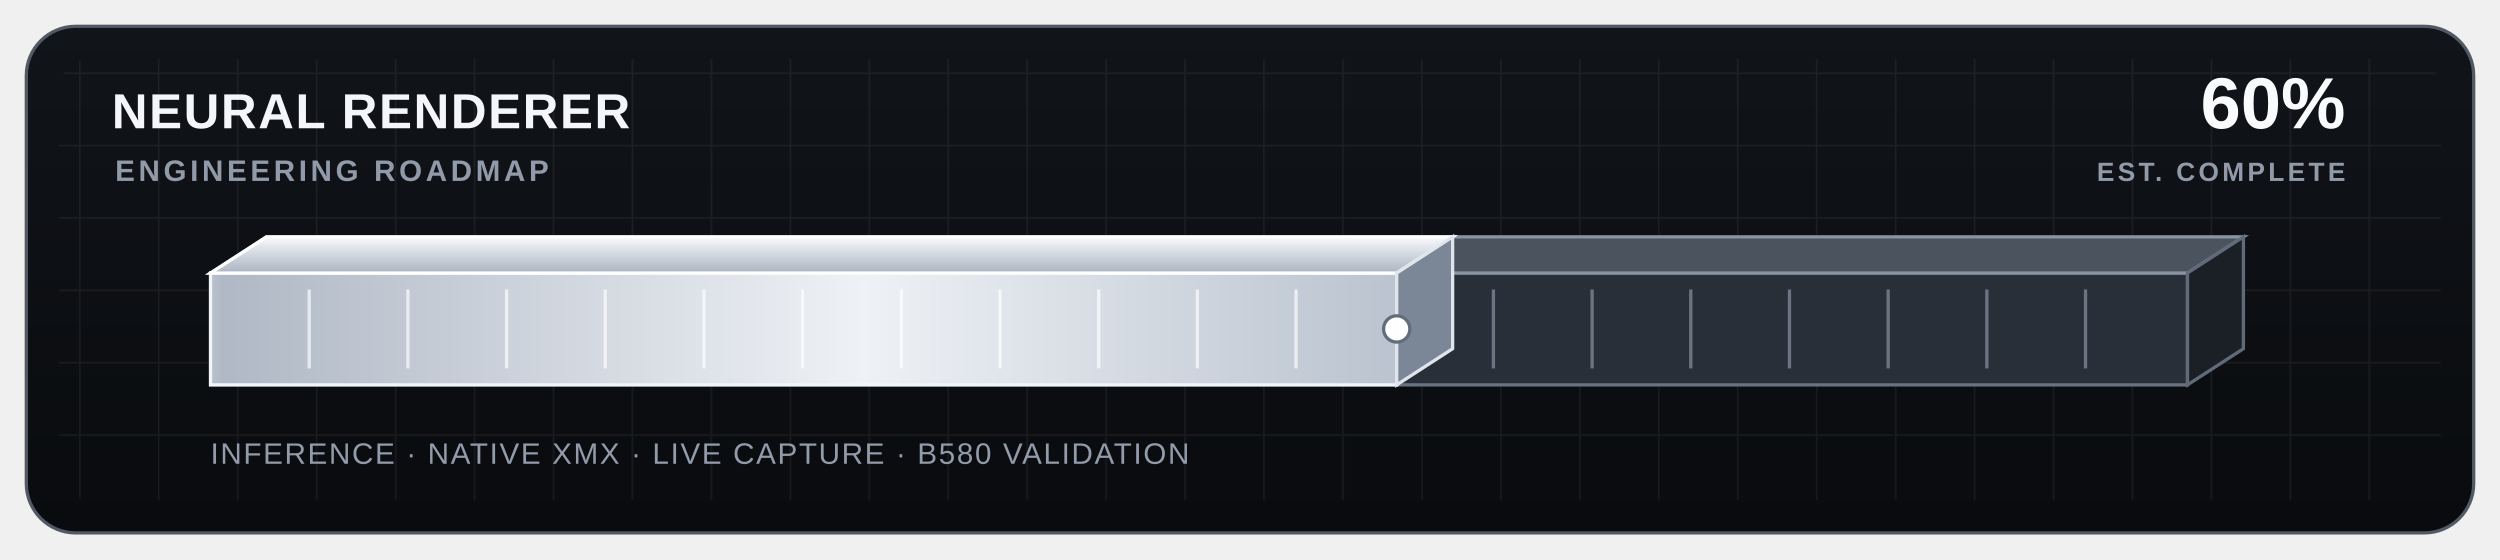
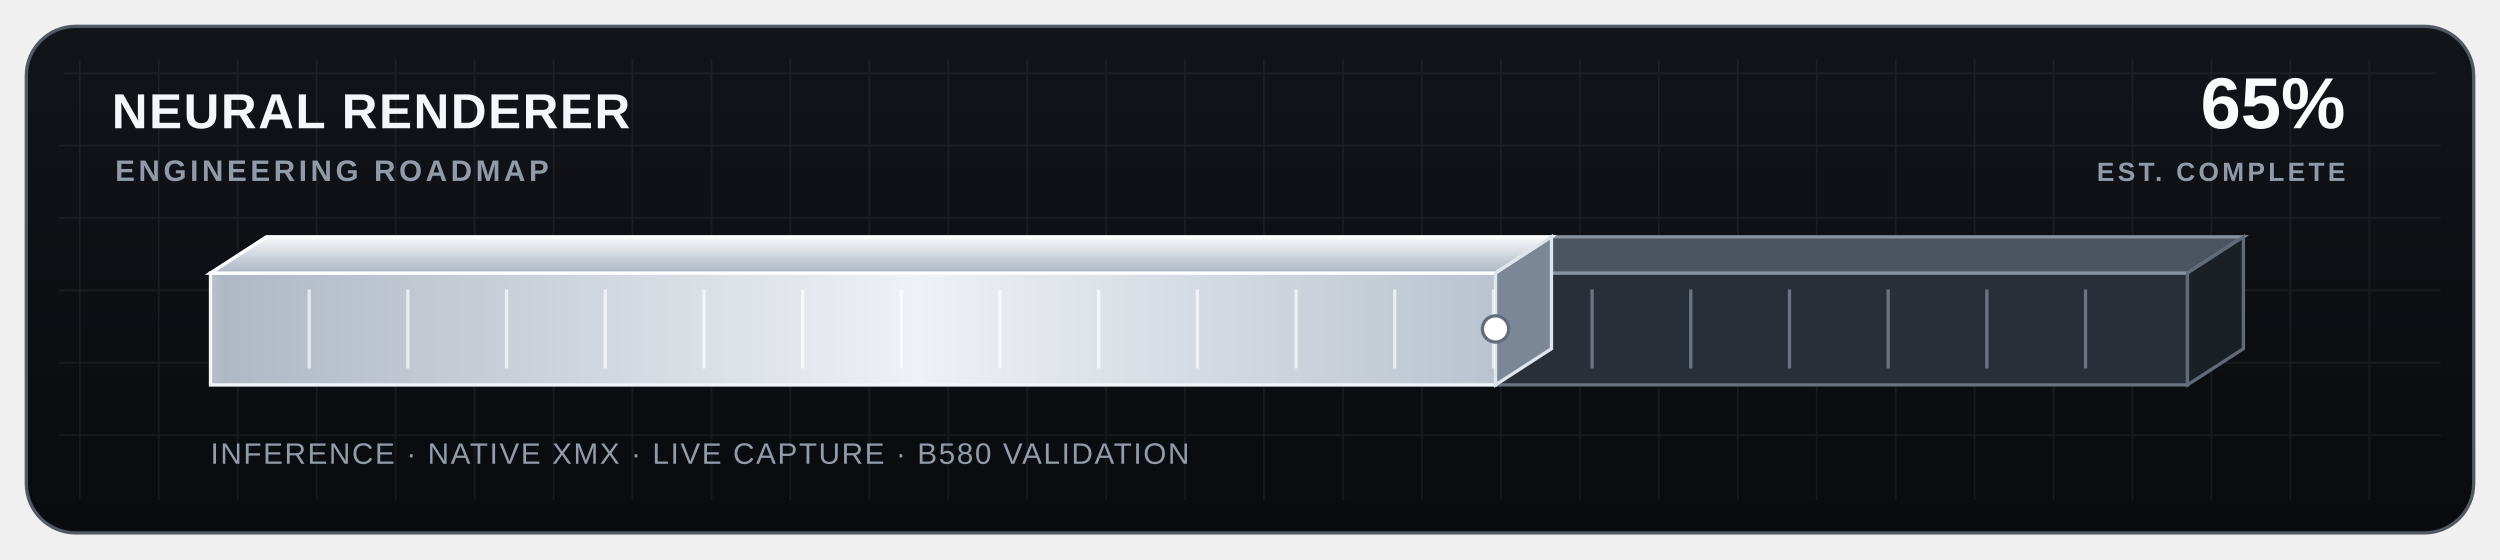
<svg xmlns="http://www.w3.org/2000/svg" width="760" height="170" viewBox="0 0 760 170" role="img" aria-labelledby="title desc">
  <defs>
    <linearGradient id="panel" x1="0" y1="0" x2="0" y2="1">
      <stop offset="0" stop-color="#111419" />
      <stop offset="1" stop-color="#090b0e" />
    </linearGradient>
    <linearGradient id="metal" x1="0" y1="0" x2="1" y2="0">
      <stop offset="0" stop-color="#aeb7c4" />
      <stop offset=".55" stop-color="#eef1f5" />
      <stop offset="1" stop-color="#bac3cf" />
    </linearGradient>
    <linearGradient id="metalTop" x1="0" y1="0" x2="0" y2="1">
      <stop offset="0" stop-color="#f8fafc" />
      <stop offset="1" stop-color="#aab4c1" />
    </linearGradient>
    <linearGradient id="shine" x1="0" y1="0" x2="1" y2="0">
      <stop offset="0" stop-color="#ffffff" stop-opacity="0" />
      <stop offset=".5" stop-color="#ffffff" stop-opacity=".9" />
      <stop offset="1" stop-color="#ffffff" stop-opacity="0" />
    </linearGradient>
    <pattern id="grid" width="24" height="22" patternUnits="userSpaceOnUse">
      <path d="M24 0H0V22" fill="none" stroke="#ffffff" stroke-opacity=".055" stroke-width="1" />
    </pattern>
    <clipPath id="filledFront">
-       <rect x="64" y="83" width="360.6" height="34" />
+       <rect x="64" y="83" width="390.65" height="34" />
    </clipPath>
    <clipPath id="filledTop">
-       <polygon points="64,83 81,72 441.6,72 424.6,83" />
+       <polygon points="64,83 81,72 471.65,72 454.65,83" />
    </clipPath>
  </defs>
  <rect x="8" y="8" width="744" height="154" rx="15" fill="url(#panel)" stroke="#515965" />
  <rect x="18" y="18" width="724" height="134" rx="9" fill="url(#grid)" />
  <text x="34" y="39" fill="#f4f6f9" font-family="Arial, Helvetica, sans-serif" font-size="15" font-weight="700" letter-spacing=".5">NEURAL RENDERER</text>
  <text x="35" y="55" fill="#919aa8" font-family="Arial, Helvetica, sans-serif" font-size="9" font-weight="700" letter-spacing="1.1">ENGINEERING ROADMAP</text>
-   <text x="713" y="39" fill="#fafbfd" text-anchor="end" font-family="Arial, Helvetica, sans-serif" font-size="22" font-weight="700">60%</text>
+   <text x="713" y="39" fill="#fafbfd" text-anchor="end" font-family="Arial, Helvetica, sans-serif" font-size="22" font-weight="700">65%</text>
  <text x="713" y="55" fill="#919aa8" text-anchor="end" font-family="Arial, Helvetica, sans-serif" font-size="8" font-weight="700" letter-spacing="1">EST. COMPLETE</text>
  <polygon points="64,83 665,83 665,117 64,117" fill="#292f38" stroke="#687281" stroke-width="1" />
  <polygon points="64,83 81,72 682,72 665,83" fill="#4b535f" stroke="#8993a1" stroke-width="1" />
  <polygon points="665,83 682,72 682,106 665,117" fill="#1b2027" stroke="#606a78" stroke-width="1" />
-   <polygon points="64,83 424.6,83 424.6,117 64,117" fill="url(#metal)" stroke="#f1f4f8" stroke-width="1" />
-   <polygon points="64,83 81,72 441.6,72 424.6,83" fill="url(#metalTop)" stroke="#ffffff" stroke-width="1" />
-   <polygon points="424.6,83 441.6,72 441.6,106 424.6,117" fill="#7b8797" stroke="#dfe5ec" stroke-width="1" />
+   <polygon points="64,83 454.65,83 454.65,117 64,117" fill="url(#metal)" stroke="#f1f4f8" stroke-width="1" />
+   <polygon points="64,83 81,72 471.65,72 454.65,83" fill="url(#metalTop)" stroke="#ffffff" stroke-width="1" />
+   <polygon points="454.65,83 471.65,72 471.65,106 454.65,117" fill="#7b8797" stroke="#dfe5ec" stroke-width="1" />
  <g clip-path="url(#filledFront)">
    <rect x="20" y="82" width="48" height="38" fill="url(#shine)" opacity=".85">
-       <animate attributeName="x" values="18;420;18" dur="2.8s" repeatCount="indefinite" />
+       <animate attributeName="x" values="18;450;18" dur="2.8s" repeatCount="indefinite" />
    </rect>
  </g>
  <g clip-path="url(#filledTop)">
    <rect x="15" y="70" width="48" height="16" fill="url(#shine)" opacity=".9">
-       <animate attributeName="x" values="18;435;18" dur="2.8s" repeatCount="indefinite" />
+       <animate attributeName="x" values="18;465;18" dur="2.8s" repeatCount="indefinite" />
    </rect>
  </g>
  <g stroke="#8f9aaa" stroke-opacity=".65" stroke-width="1">
-     <path d="M94 88v24 M124 88v24 M154 88v24 M184 88v24 M214 88v24 M244 88v24 M274 88v24 M304 88v24 M334 88v24 M364 88v24 M394 88v24" stroke="#ffffff" stroke-opacity=".65" />
-     <path d="M454 88v24 M484 88v24 M514 88v24 M544 88v24 M574 88v24 M604 88v24 M634 88v24" />
+     <path d="M94 88v24 M124 88v24 M154 88v24 M184 88v24 M214 88v24 M244 88v24 M274 88v24 M304 88v24 M334 88v24 M364 88v24 M394 88v24 M424 88v24 M454 88v24" stroke="#ffffff" stroke-opacity=".65" />
+     <path d="M484 88v24 M514 88v24 M544 88v24 M574 88v24 M604 88v24 M634 88v24" />
  </g>
-   <circle cx="424.6" cy="100" r="4" fill="#ffffff" stroke="#626d7b" stroke-width="1">
+   <circle cx="454.65" cy="100" r="4" fill="#ffffff" stroke="#626d7b" stroke-width="1">
    <animate attributeName="r" values="3.5;5;3.5" dur="1.35s" repeatCount="indefinite" />
    <animate attributeName="opacity" values=".78;1;.78" dur="1.35s" repeatCount="indefinite" />
  </circle>
  <text x="64" y="141" fill="#929baa" font-family="Arial, Helvetica, sans-serif" font-size="9" letter-spacing=".5">INFERENCE  ·  NATIVE XMX  ·  LIVE CAPTURE  ·  B580 VALIDATION</text>
</svg>
